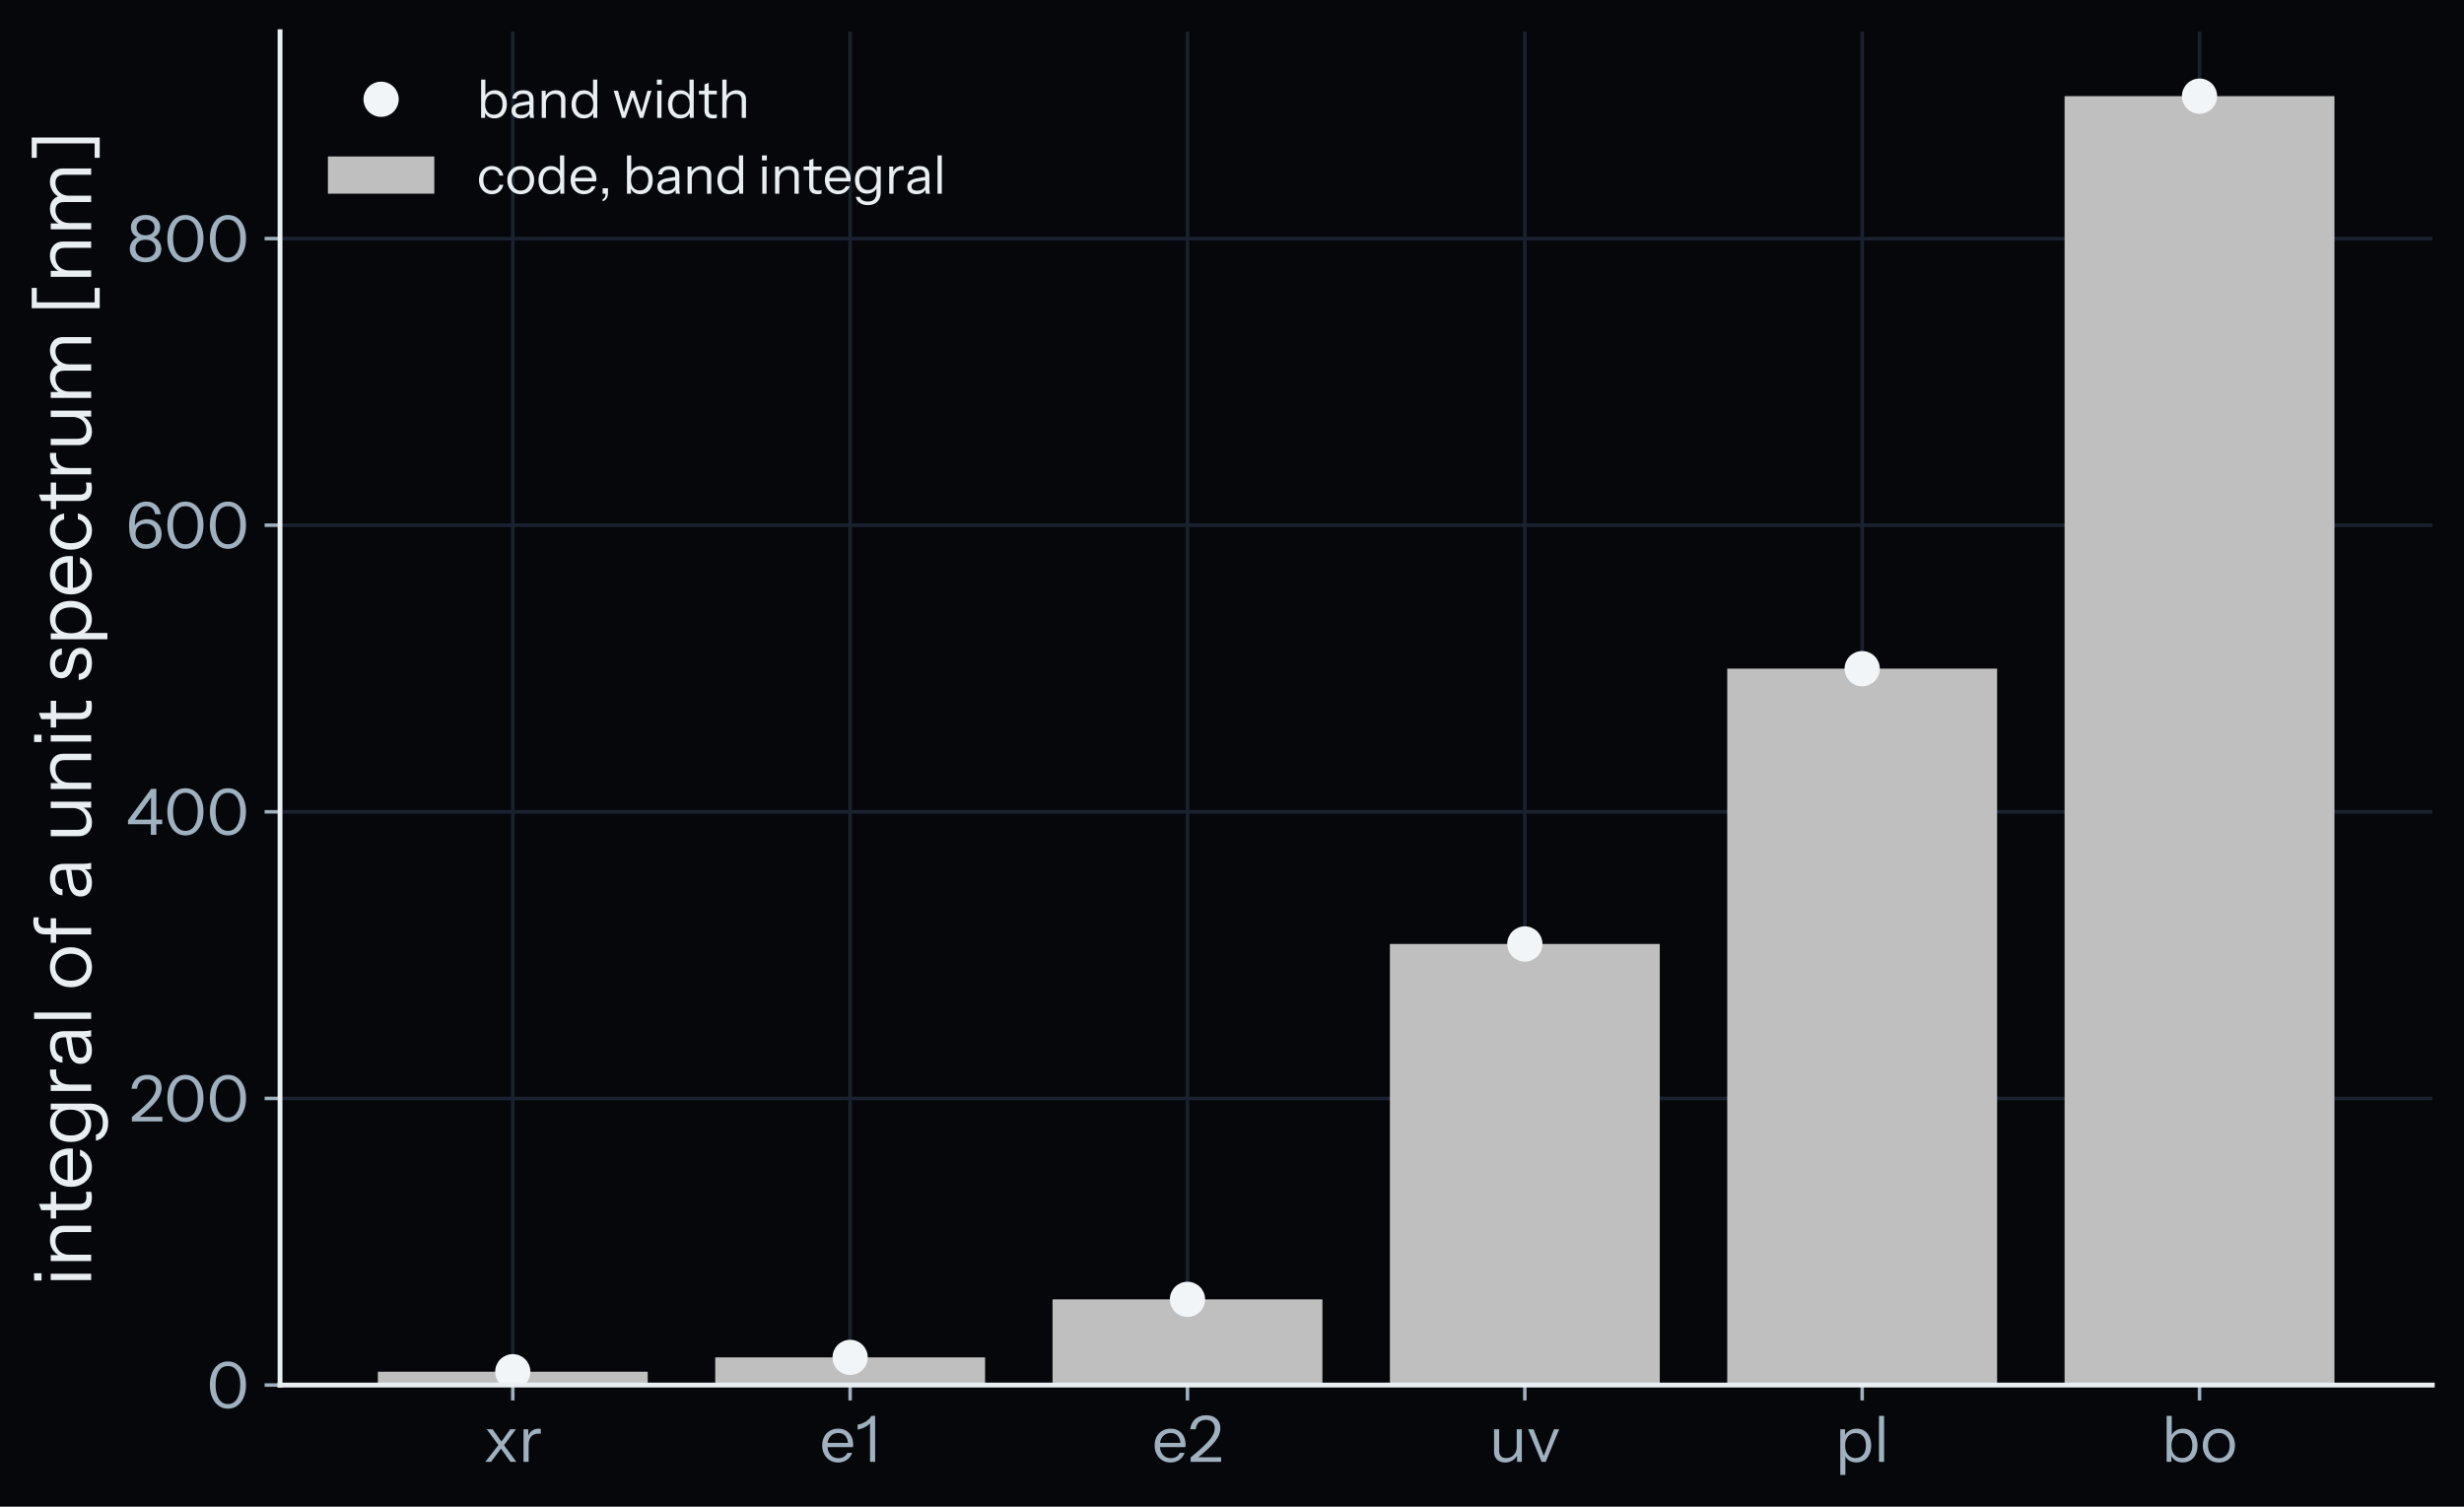
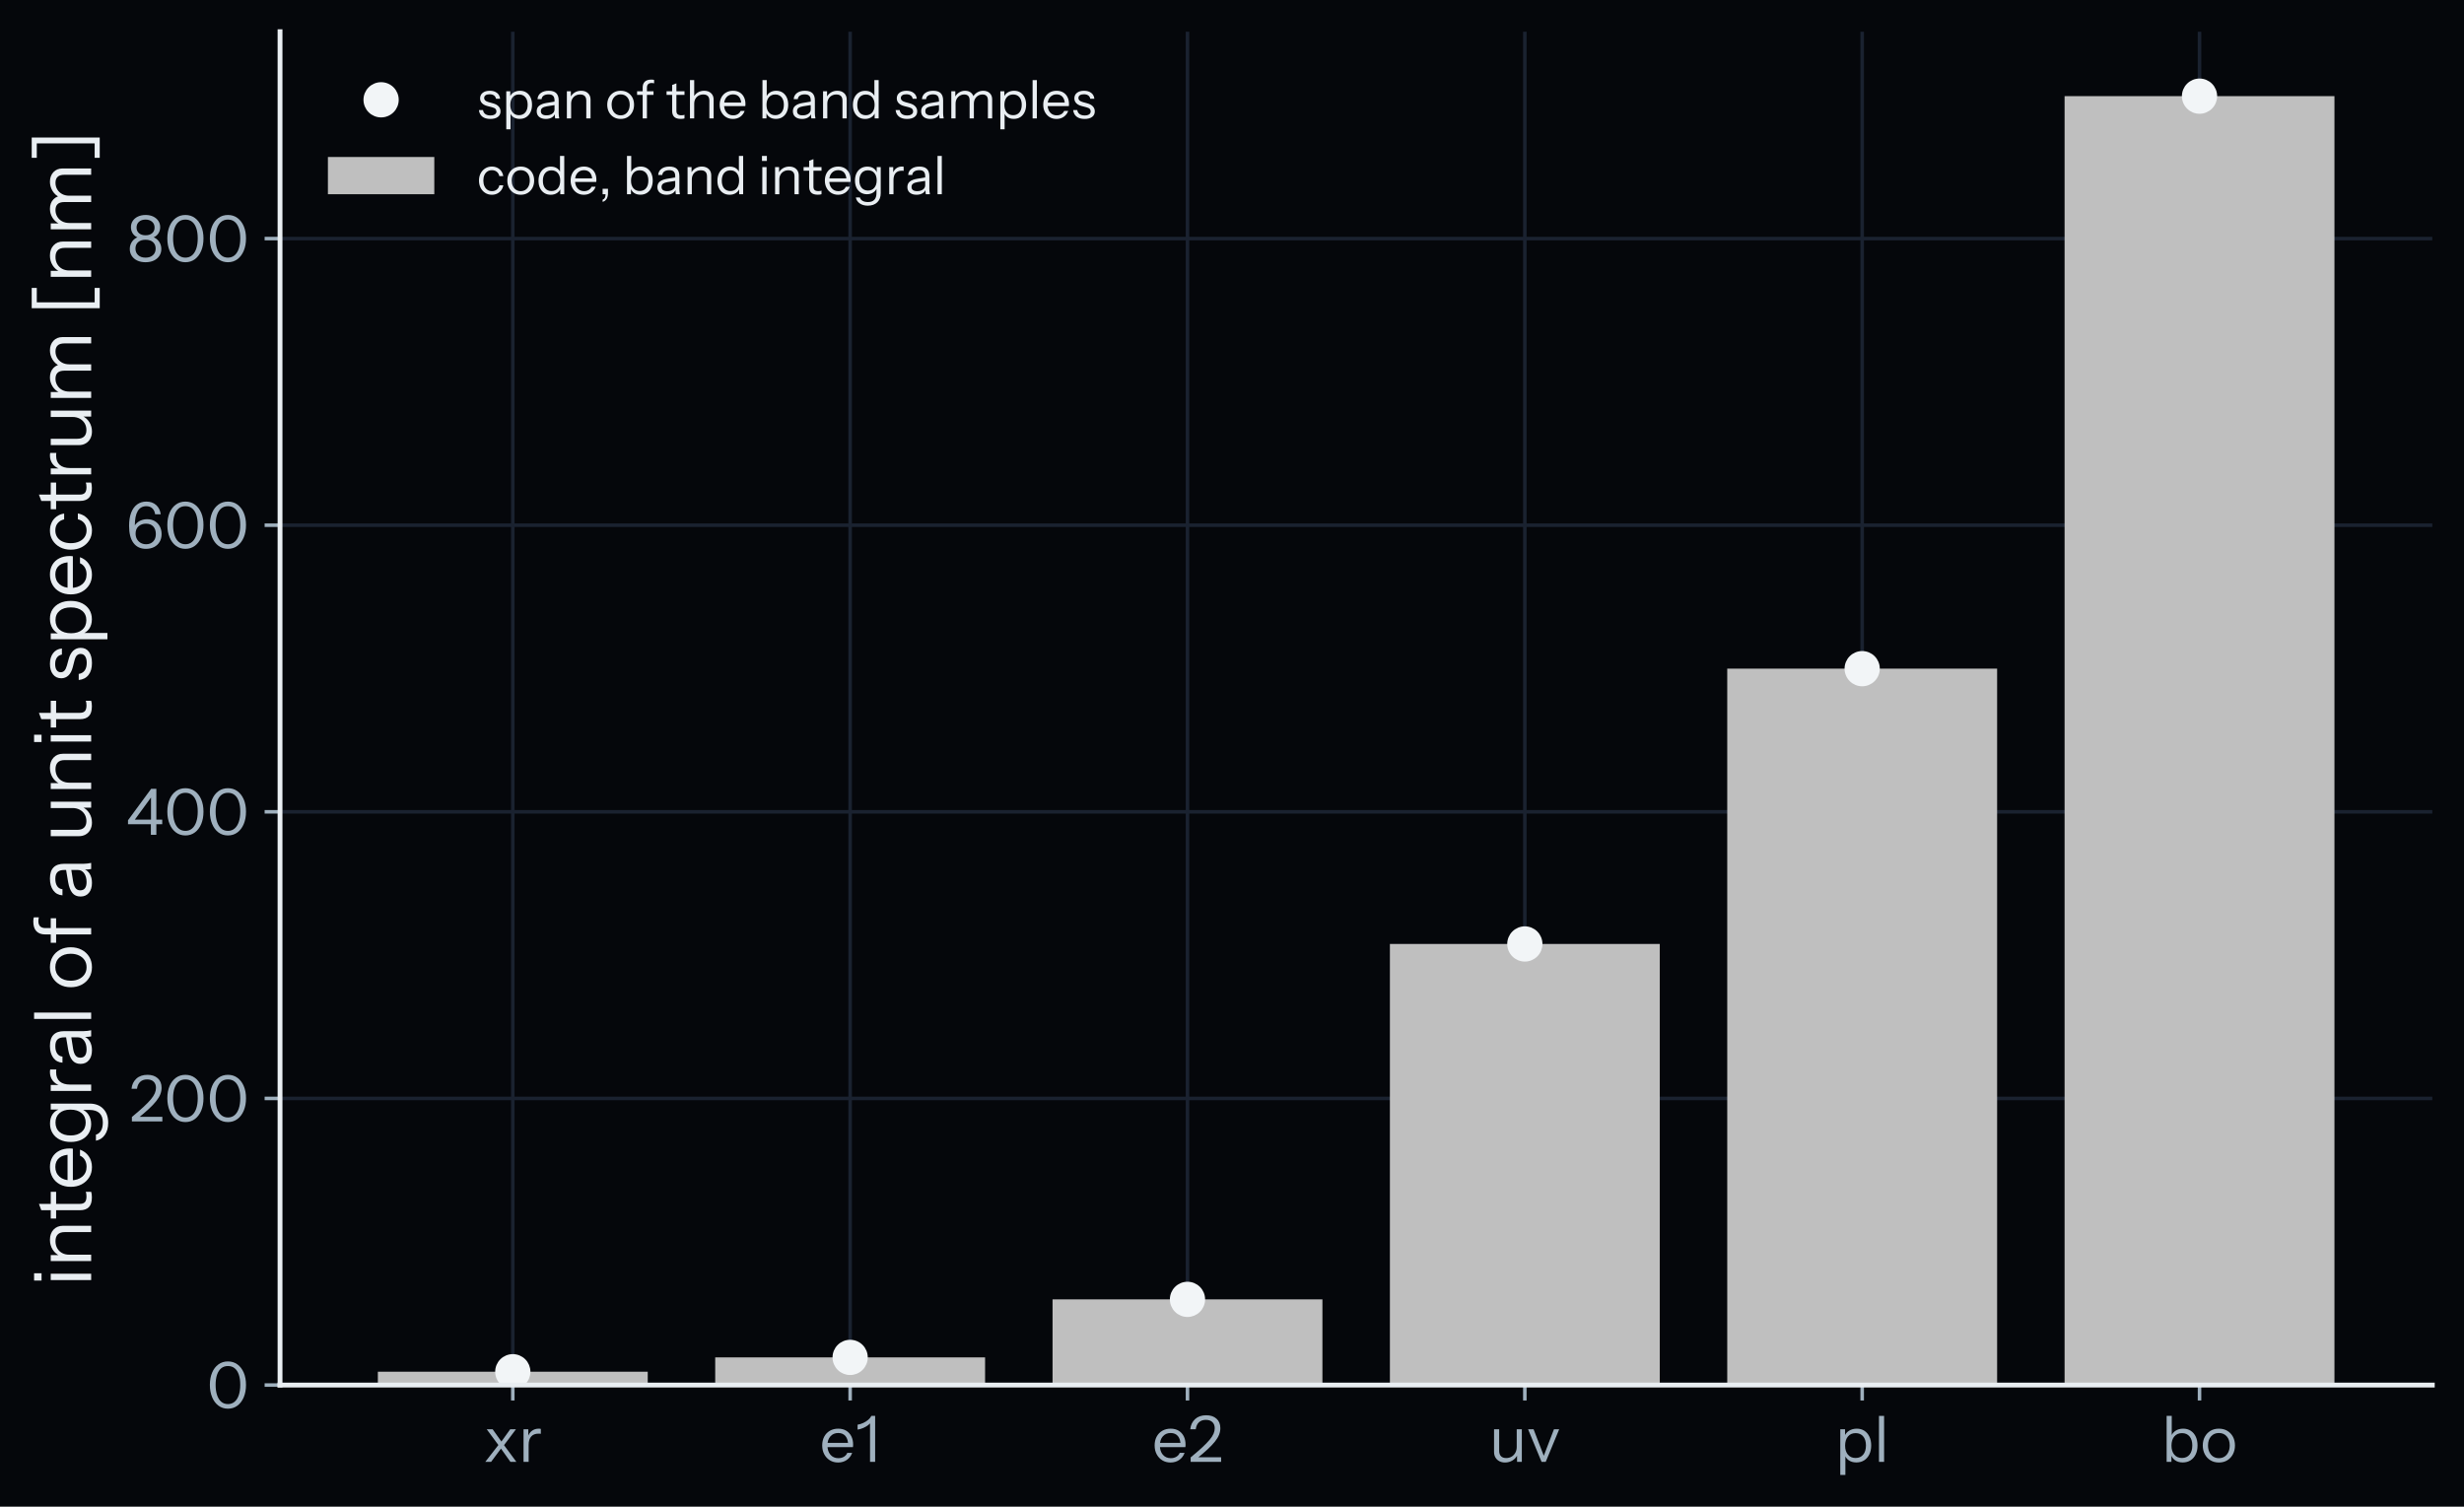
<svg xmlns="http://www.w3.org/2000/svg" xmlns:xlink="http://www.w3.org/1999/xlink" width="559.462pt" height="342.092pt" viewBox="0 0 559.462 342.092" version="1.1">
  <defs>
    <style type="text/css">*{stroke-linejoin: round; stroke-linecap: butt}</style>
  </defs>
  <g id="figure_1">
    <g id="patch_1">
      <path d="M 0 342.092  L 559.462 342.092  L 559.462 0  L 0 0  z " style="fill: #05070b" />
    </g>
    <g id="axes_1">
      <g id="patch_2">
        <path d="M 63.582 314.48  L 552.262 314.48  L 552.262 7.2  L 63.582 7.2  z " style="fill: #05070b" />
      </g>
      <g id="matplotlib.axis_1">
        <g id="xtick_1">
          <g id="line2d_1">
            <path d="M 116.433 314.48  L 116.433 7.2  " clip-path="url(#p479cab0c86)" style="fill: none; stroke: #1a2230; stroke-width: 0.8; stroke-linecap: square" />
          </g>
          <g id="line2d_2">
            <defs>
              <path id="m2e974000b8" d="M 0 0  L 0 3.5  " style="stroke: #9fb0be; stroke-width: 0.8" />
            </defs>
            <g>
              <use xlink:href="#m2e974000b8" x="116.433" y="314.48" style="fill: #9fb0be; stroke: #9fb0be; stroke-width: 0.8" />
            </g>
          </g>
          <g id="text_1">
            <g style="fill: #9fb0be" transform="translate(109.7201 331.92) scale(0.145 -0.145)">
              <defs>
                <path id="InstrumentSans-Regular-78" d="M 2726 0  L 1645 1517  L 352 3264  L 947 3264  L 1946 1862  L 3322 0  L 2726 0  z M 1677 1837  L 2701 3264  L 3277 3264  L 1946 1491  L 1677 1837  z M 1894 1485  L 787 0  L 205 0  L 1645 1850  L 1894 1485  z " transform="scale(0.015625)" />
                <path id="InstrumentSans-Regular-72" d="M 512 0  L 512 3264  L 992 3264  L 992 2432  L 1024 2432  L 1024 0  L 512 0  z M 1024 1702  L 941 2477  Q 1056 2893 1350 3110  Q 1645 3328 2029 3328  Q 2189 3328 2246 3302  L 2246 2810  Q 2214 2822 2156 2825  Q 2099 2829 2016 2829  Q 1530 2829 1277 2537  Q 1024 2246 1024 1702  z " transform="scale(0.015625)" />
              </defs>
              <use xlink:href="#InstrumentSans-Regular-78" />
              <use xlink:href="#InstrumentSans-Regular-72" transform="translate(55.09999 0)" />
            </g>
          </g>
        </g>
        <g id="xtick_2">
          <g id="line2d_3">
            <path d="M 193.029 314.48  L 193.029 7.2  " clip-path="url(#p479cab0c86)" style="fill: none; stroke: #1a2230; stroke-width: 0.8; stroke-linecap: square" />
          </g>
          <g id="line2d_4">
            <g>
              <use xlink:href="#m2e974000b8" x="193.029" y="314.48" style="fill: #9fb0be; stroke: #9fb0be; stroke-width: 0.8" />
            </g>
          </g>
          <g id="text_2">
            <g style="fill: #9fb0be" transform="translate(186.105 331.92) scale(0.145 -0.145)">
              <defs>
                <path id="InstrumentSans-Regular-65" d="M 1850 -64  Q 1382 -64 1024 157  Q 666 378 461 762  Q 256 1146 256 1645  Q 256 2144 457 2525  Q 659 2906 1024 3117  Q 1389 3328 1862 3328  Q 2317 3328 2653 3129  Q 2989 2931 3171 2572  Q 3354 2214 3354 1728  Q 3354 1664 3350 1606  Q 3347 1549 3334 1478  L 640 1478  L 640 1907  L 3021 1907  L 2854 1670  Q 2854 2259 2595 2576  Q 2336 2893 1862 2893  Q 1376 2893 1078 2557  Q 781 2221 781 1651  Q 781 1069 1078 720  Q 1376 371 1875 371  Q 2189 371 2425 508  Q 2662 646 2771 902  L 3258 902  Q 3098 454 2723 195  Q 2349 -64 1850 -64  z " transform="scale(0.015625)" />
                <path id="InstrumentSans-Regular-31" d="M 1440 0  L 1440 4083  L 1574 4051  Q 1498 3878 1280 3705  Q 1062 3533 777 3405  Q 493 3277 192 3232  L 192 3725  Q 493 3776 768 3904  Q 1043 4032 1257 4214  Q 1472 4397 1574 4608  L 1952 4608  L 1952 0  L 1440 0  z " transform="scale(0.015625)" />
              </defs>
              <use xlink:href="#InstrumentSans-Regular-65" />
              <use xlink:href="#InstrumentSans-Regular-31" transform="translate(56.39999 0)" />
            </g>
          </g>
        </g>
        <g id="xtick_3">
          <g id="line2d_5">
            <path d="M 269.624 314.48  L 269.624 7.2  " clip-path="url(#p479cab0c86)" style="fill: none; stroke: #1a2230; stroke-width: 0.8; stroke-linecap: square" />
          </g>
          <g id="line2d_6">
            <g>
              <use xlink:href="#m2e974000b8" x="269.624" y="314.48" style="fill: #9fb0be; stroke: #9fb0be; stroke-width: 0.8" />
            </g>
          </g>
          <g id="text_3">
            <g style="fill: #9fb0be" transform="translate(261.5837 331.92) scale(0.145 -0.145)">
              <defs>
                <path id="InstrumentSans-Regular-32" d="M 256 0  L 256 448  Q 947 1018 1411 1446  Q 1875 1875 2153 2208  Q 2432 2541 2550 2819  Q 2669 3098 2669 3366  Q 2669 3763 2432 3987  Q 2195 4211 1779 4211  Q 1350 4211 1088 3968  Q 826 3725 768 3270  L 218 3270  Q 282 3898 701 4285  Q 1120 4672 1818 4672  Q 2464 4672 2848 4326  Q 3232 3981 3232 3379  Q 3232 3053 3107 2726  Q 2982 2400 2697 2041  Q 2413 1683 1949 1251  Q 1485 819 800 275  L 678 461  L 3309 461  L 3309 0  L 256 0  z " transform="scale(0.015625)" />
              </defs>
              <use xlink:href="#InstrumentSans-Regular-65" />
              <use xlink:href="#InstrumentSans-Regular-32" transform="translate(56.39999 0)" />
            </g>
          </g>
        </g>
        <g id="xtick_4">
          <g id="line2d_7">
            <path d="M 346.22 314.48  L 346.22 7.2  " clip-path="url(#p479cab0c86)" style="fill: none; stroke: #1a2230; stroke-width: 0.8; stroke-linecap: square" />
          </g>
          <g id="line2d_8">
            <g>
              <use xlink:href="#m2e974000b8" x="346.22" y="314.48" style="fill: #9fb0be; stroke: #9fb0be; stroke-width: 0.8" />
            </g>
          </g>
          <g id="text_4">
            <g style="fill: #9fb0be" transform="translate(338.1578 331.92) scale(0.145 -0.145)">
              <defs>
                <path id="InstrumentSans-Regular-75" d="M 1574 -64  Q 1254 -64 1004 67  Q 755 198 614 438  Q 474 678 474 992  L 474 3264  L 986 3264  L 986 1126  Q 986 755 1168 569  Q 1350 384 1690 384  Q 1997 384 2233 525  Q 2470 666 2608 918  Q 2746 1171 2746 1498  L 2829 723  Q 2669 358 2329 147  Q 1990 -64 1574 -64  z M 2778 0  L 2778 768  L 2746 768  L 2746 3264  L 3258 3264  L 3258 0  L 2778 0  z " transform="scale(0.015625)" />
                <path id="InstrumentSans-Regular-76" d="M 1466 0  L 115 3264  L 666 3264  L 1792 346  L 1587 346  L 2707 3264  L 3232 3264  L 1882 0  L 1466 0  z " transform="scale(0.015625)" />
              </defs>
              <use xlink:href="#InstrumentSans-Regular-75" />
              <use xlink:href="#InstrumentSans-Regular-76" transform="translate(58.89999 0)" />
            </g>
          </g>
        </g>
        <g id="xtick_5">
          <g id="line2d_9">
            <path d="M 422.816 314.48  L 422.816 7.2  " clip-path="url(#p479cab0c86)" style="fill: none; stroke: #1a2230; stroke-width: 0.8; stroke-linecap: square" />
          </g>
          <g id="line2d_10">
            <g>
              <use xlink:href="#m2e974000b8" x="422.816" y="314.48" style="fill: #9fb0be; stroke: #9fb0be; stroke-width: 0.8" />
            </g>
          </g>
          <g id="text_5">
            <g style="fill: #9fb0be" transform="translate(416.6826 331.92) scale(0.145 -0.145)">
              <defs>
                <path id="InstrumentSans-Regular-70" d="M 2125 -58  Q 1664 -58 1350 166  Q 1037 390 922 800  L 1024 813  L 1024 -1312  L 512 -1312  L 512 3264  L 992 3264  L 992 2502  L 922 2522  Q 1043 2899 1382 3113  Q 1722 3328 2170 3328  Q 2605 3328 2928 3117  Q 3251 2906 3430 2528  Q 3610 2150 3610 1645  Q 3610 1133 3424 749  Q 3238 365 2905 153  Q 2573 -58 2125 -58  z M 2048 390  Q 2534 390 2809 726  Q 3085 1062 3085 1645  Q 3085 2221 2809 2550  Q 2534 2880 2048 2880  Q 1562 2880 1280 2544  Q 998 2208 998 1626  Q 998 1056 1280 723  Q 1562 390 2048 390  z " transform="scale(0.015625)" />
                <path id="InstrumentSans-Regular-6c" d="M 512 0  L 512 4608  L 1024 4608  L 1024 0  L 512 0  z " transform="scale(0.015625)" />
              </defs>
              <use xlink:href="#InstrumentSans-Regular-70" />
              <use xlink:href="#InstrumentSans-Regular-6c" transform="translate(60.59999 0)" />
            </g>
          </g>
        </g>
        <g id="xtick_6">
          <g id="line2d_11">
            <path d="M 499.411 314.48  L 499.411 7.2  " clip-path="url(#p479cab0c86)" style="fill: none; stroke: #1a2230; stroke-width: 0.8; stroke-linecap: square" />
          </g>
          <g id="line2d_12">
            <g>
              <use xlink:href="#m2e974000b8" x="499.411" y="314.48" style="fill: #9fb0be; stroke: #9fb0be; stroke-width: 0.8" />
            </g>
          </g>
          <g id="text_6">
            <g style="fill: #9fb0be" transform="translate(490.7837 331.92) scale(0.145 -0.145)">
              <defs>
                <path id="InstrumentSans-Regular-62" d="M 2125 -58  Q 1664 -58 1350 166  Q 1037 390 922 800  L 992 813  L 992 0  L 512 0  L 512 4608  L 1024 4608  L 1024 2502  L 954 2522  Q 1075 2899 1398 3113  Q 1722 3328 2170 3328  Q 2605 3328 2928 3117  Q 3251 2906 3430 2528  Q 3610 2150 3610 1645  Q 3610 1133 3424 749  Q 3238 365 2905 153  Q 2573 -58 2125 -58  z M 2048 390  Q 2534 390 2809 726  Q 3085 1062 3085 1645  Q 3085 2221 2809 2550  Q 2534 2880 2048 2880  Q 1562 2880 1280 2544  Q 998 2208 998 1626  Q 998 1056 1280 723  Q 1562 390 2048 390  z " transform="scale(0.015625)" />
                <path id="InstrumentSans-Regular-6f" d="M 1869 -64  Q 1389 -64 1024 160  Q 659 384 457 771  Q 256 1158 256 1645  Q 256 2138 461 2515  Q 666 2893 1027 3110  Q 1389 3328 1869 3328  Q 2355 3328 2716 3110  Q 3078 2893 3280 2515  Q 3482 2138 3482 1645  Q 3482 1158 3280 771  Q 3078 384 2716 160  Q 2355 -64 1869 -64  z M 1869 371  Q 2202 371 2445 534  Q 2688 698 2822 986  Q 2957 1274 2957 1651  Q 2957 2214 2659 2553  Q 2362 2893 1869 2893  Q 1382 2893 1081 2553  Q 781 2214 781 1651  Q 781 1274 915 986  Q 1050 698 1296 534  Q 1542 371 1869 371  z " transform="scale(0.015625)" />
              </defs>
              <use xlink:href="#InstrumentSans-Regular-62" />
              <use xlink:href="#InstrumentSans-Regular-6f" transform="translate(60.59999 0)" />
            </g>
          </g>
        </g>
      </g>
      <g id="matplotlib.axis_2">
        <g id="ytick_1">
          <g id="line2d_13">
            <path d="M 63.582 314.48  L 552.262 314.48  " clip-path="url(#p479cab0c86)" style="fill: none; stroke: #1a2230; stroke-width: 0.8; stroke-linecap: square" />
          </g>
          <g id="line2d_14">
            <defs>
              <path id="m2f46859ac6" d="M 0 0  L -3.5 0  " style="stroke: #9fb0be; stroke-width: 0.8" />
            </defs>
            <g>
              <use xlink:href="#m2f46859ac6" x="63.582" y="314.48" style="fill: #9fb0be; stroke: #9fb0be; stroke-width: 0.8" />
            </g>
          </g>
          <g id="text_7">
            <g style="fill: #9fb0be" transform="translate(46.92609 319.7) scale(0.145 -0.145)">
              <defs>
                <path id="InstrumentSans-Regular-30" d="M 2131 -64  Q 1587 -64 1180 240  Q 774 544 547 1085  Q 320 1626 320 2323  Q 320 3021 544 3549  Q 768 4077 1177 4374  Q 1587 4672 2131 4672  Q 2675 4672 3081 4374  Q 3488 4077 3715 3549  Q 3942 3021 3942 2323  Q 3942 1619 3715 1081  Q 3488 544 3081 240  Q 2675 -64 2131 -64  z M 2131 397  Q 2522 397 2797 630  Q 3072 864 3219 1296  Q 3366 1728 3366 2330  Q 3366 2925 3222 3347  Q 3078 3770 2803 3990  Q 2528 4211 2131 4211  Q 1734 4211 1459 3987  Q 1184 3763 1040 3344  Q 896 2925 896 2330  Q 896 1728 1043 1293  Q 1190 858 1465 627  Q 1741 397 2131 397  z " transform="scale(0.015625)" />
              </defs>
              <use xlink:href="#InstrumentSans-Regular-30" />
            </g>
          </g>
        </g>
        <g id="ytick_2">
          <g id="line2d_15">
            <path d="M 63.582 249.404  L 552.262 249.404  " clip-path="url(#p479cab0c86)" style="fill: none; stroke: #1a2230; stroke-width: 0.8; stroke-linecap: square" />
          </g>
          <g id="line2d_16">
            <g>
              <use xlink:href="#m2f46859ac6" x="63.582" y="249.404" style="fill: #9fb0be; stroke: #9fb0be; stroke-width: 0.8" />
            </g>
          </g>
          <g id="text_8">
            <g style="fill: #9fb0be" transform="translate(29.3675 254.6238) scale(0.145 -0.145)">
              <use xlink:href="#InstrumentSans-Regular-32" />
              <use xlink:href="#InstrumentSans-Regular-30" transform="translate(54.49999 0)" />
              <use xlink:href="#InstrumentSans-Regular-30" transform="translate(121.1 0)" />
            </g>
          </g>
        </g>
        <g id="ytick_3">
          <g id="line2d_17">
            <path d="M 63.582 184.328  L 552.262 184.328  " clip-path="url(#p479cab0c86)" style="fill: none; stroke: #1a2230; stroke-width: 0.8; stroke-linecap: square" />
          </g>
          <g id="line2d_18">
            <g>
              <use xlink:href="#m2f46859ac6" x="63.582" y="184.328" style="fill: #9fb0be; stroke: #9fb0be; stroke-width: 0.8" />
            </g>
          </g>
          <g id="text_9">
            <g style="fill: #9fb0be" transform="translate(28.57 189.5476) scale(0.145 -0.145)">
              <defs>
                <path id="InstrumentSans-Regular-34" d="M 2509 0  L 2509 1216  L 2522 1344  L 2522 3974  L 2694 3974  L 749 1312  L 576 1523  L 3648 1523  L 3648 1062  L 218 1062  L 218 1459  L 2534 4608  L 3059 4608  L 3059 0  L 2509 0  z " transform="scale(0.015625)" />
              </defs>
              <use xlink:href="#InstrumentSans-Regular-34" />
              <use xlink:href="#InstrumentSans-Regular-30" transform="translate(59.99999 0)" />
              <use xlink:href="#InstrumentSans-Regular-30" transform="translate(126.6 0)" />
            </g>
          </g>
        </g>
        <g id="ytick_4">
          <g id="line2d_19">
            <path d="M 63.582 119.251  L 552.262 119.251  " clip-path="url(#p479cab0c86)" style="fill: none; stroke: #1a2230; stroke-width: 0.8; stroke-linecap: square" />
          </g>
          <g id="line2d_20">
            <g>
              <use xlink:href="#m2f46859ac6" x="63.582" y="119.251" style="fill: #9fb0be; stroke: #9fb0be; stroke-width: 0.8" />
            </g>
          </g>
          <g id="text_10">
            <g style="fill: #9fb0be" transform="translate(28.58359 124.4714) scale(0.145 -0.145)">
              <defs>
                <path id="InstrumentSans-Regular-36" d="M 2010 -64  Q 1197 -64 758 528  Q 320 1120 320 2240  Q 320 3014 528 3558  Q 736 4102 1126 4387  Q 1517 4672 2054 4672  Q 2643 4672 3027 4333  Q 3411 3994 3494 3398  L 2931 3398  Q 2874 3795 2640 4003  Q 2406 4211 2048 4211  Q 1478 4211 1187 3724  Q 896 3238 896 2266  L 896 1850  L 749 1907  Q 806 2208 1004 2432  Q 1203 2656 1497 2781  Q 1792 2906 2131 2906  Q 2566 2906 2889 2717  Q 3213 2528 3395 2192  Q 3578 1856 3578 1408  Q 3578 966 3379 633  Q 3181 301 2829 118  Q 2477 -64 2010 -64  z M 2029 397  Q 2464 397 2733 672  Q 3002 947 3002 1414  Q 3002 1901 2742 2179  Q 2483 2458 2016 2458  Q 1568 2458 1270 2195  Q 973 1933 973 1472  Q 973 1152 1110 909  Q 1248 666 1488 531  Q 1728 397 2029 397  z " transform="scale(0.015625)" />
              </defs>
              <use xlink:href="#InstrumentSans-Regular-36" />
              <use xlink:href="#InstrumentSans-Regular-30" transform="translate(59.89999 0)" />
              <use xlink:href="#InstrumentSans-Regular-30" transform="translate(126.5 0)" />
            </g>
          </g>
        </g>
        <g id="ytick_5">
          <g id="line2d_21">
            <path d="M 63.582 54.175  L 552.262 54.175  " clip-path="url(#p479cab0c86)" style="fill: none; stroke: #1a2230; stroke-width: 0.8; stroke-linecap: square" />
          </g>
          <g id="line2d_22">
            <g>
              <use xlink:href="#m2f46859ac6" x="63.582" y="54.175" style="fill: #9fb0be; stroke: #9fb0be; stroke-width: 0.8" />
            </g>
          </g>
          <g id="text_11">
            <g style="fill: #9fb0be" transform="translate(28.83055 59.39525) scale(0.145 -0.145)">
              <defs>
                <path id="InstrumentSans-Regular-38" d="M 1862 -64  Q 1376 -64 1021 109  Q 666 282 474 582  Q 282 883 282 1254  Q 282 1600 435 1881  Q 589 2163 848 2329  Q 1107 2496 1421 2496  L 1434 2362  Q 1139 2362 902 2506  Q 666 2650 531 2899  Q 397 3149 397 3450  Q 397 3808 582 4083  Q 768 4358 1101 4515  Q 1434 4672 1869 4672  Q 2304 4672 2630 4515  Q 2957 4358 3142 4083  Q 3328 3808 3328 3456  Q 3328 3149 3193 2902  Q 3059 2656 2822 2509  Q 2586 2362 2285 2362  L 2304 2496  Q 2624 2496 2880 2329  Q 3136 2163 3289 1881  Q 3443 1600 3443 1254  Q 3443 883 3251 582  Q 3059 282 2704 109  Q 2349 -64 1862 -64  z M 1862 397  Q 2330 397 2602 646  Q 2874 896 2874 1306  Q 2874 1715 2605 1952  Q 2336 2189 1862 2189  Q 1389 2189 1120 1952  Q 851 1715 851 1306  Q 851 896 1123 646  Q 1395 397 1862 397  z M 1862 2637  Q 2285 2637 2525 2848  Q 2765 3059 2765 3411  Q 2765 3776 2515 3993  Q 2266 4211 1862 4211  Q 1453 4211 1206 3993  Q 960 3776 960 3411  Q 960 3059 1203 2848  Q 1446 2637 1862 2637  z " transform="scale(0.015625)" />
              </defs>
              <use xlink:href="#InstrumentSans-Regular-38" />
              <use xlink:href="#InstrumentSans-Regular-30" transform="translate(58.2 0)" />
              <use xlink:href="#InstrumentSans-Regular-30" transform="translate(124.8 0)" />
            </g>
          </g>
        </g>
        <g id="text_12">
          <g style="fill: #e9eef2" transform="translate(20.7 292.0811) rotate(-90) scale(0.18 -0.18)">
            <defs>
              <path id="InstrumentSans-Regular-69" d="M 512 0  L 512 3264  L 1024 3264  L 1024 0  L 512 0  z M 472 4006  L 472 4608  L 1061 4608  L 1061 4006  L 472 4006  z " transform="scale(0.015625)" />
              <path id="InstrumentSans-Regular-6e" d="M 512 0  L 512 3264  L 992 3264  L 992 2496  L 1024 2496  L 1024 0  L 512 0  z M 2848 0  L 2848 2138  Q 2848 2509 2662 2694  Q 2477 2880 2112 2880  Q 1792 2880 1545 2739  Q 1299 2598 1161 2348  Q 1024 2099 1024 1766  L 941 2541  Q 1107 2906 1449 3117  Q 1792 3328 2227 3328  Q 2739 3328 3049 3037  Q 3360 2746 3360 2272  L 3360 0  L 2848 0  z " transform="scale(0.015625)" />
              <path id="InstrumentSans-Regular-74" d="M 1818 -58  Q 1274 -58 1027 188  Q 781 435 781 902  L 781 4026  L 1293 4218  L 1293 909  Q 1293 634 1433 506  Q 1574 378 1894 378  Q 2022 378 2115 394  Q 2208 410 2266 435  L 2266 0  Q 2202 -26 2083 -42  Q 1965 -58 1818 -58  z M 109 2829  L 109 3264  L 2266 3264  L 2266 2829  L 109 2829  z " transform="scale(0.015625)" />
              <path id="InstrumentSans-Regular-67" d="M 1811 -1376  Q 1229 -1376 841 -1104  Q 454 -832 371 -384  L 858 -384  Q 928 -640 1174 -790  Q 1421 -941 1843 -941  Q 2342 -941 2598 -669  Q 2854 -397 2854 128  L 2854 826  L 2918 813  Q 2810 442 2483 221  Q 2157 0 1709 0  Q 1280 0 953 208  Q 627 416 448 787  Q 269 1158 269 1651  Q 269 2150 454 2528  Q 640 2906 976 3114  Q 1312 3322 1760 3322  Q 2221 3322 2531 3098  Q 2842 2874 2944 2458  L 2886 2451  L 2886 3264  L 3366 3264  L 3366 128  Q 3366 -570 2950 -973  Q 2534 -1376 1811 -1376  z M 1837 442  Q 2317 442 2598 774  Q 2880 1107 2880 1677  Q 2880 2234 2598 2557  Q 2317 2880 1837 2880  Q 1350 2880 1072 2553  Q 794 2227 794 1658  Q 794 1101 1075 771  Q 1357 442 1837 442  z " transform="scale(0.015625)" />
              <path id="InstrumentSans-Regular-61" d="M 2515 0  Q 2490 109 2480 249  Q 2470 390 2470 608  L 2438 608  L 2438 2170  Q 2438 2541 2268 2717  Q 2099 2893 1722 2893  Q 1350 2893 1129 2742  Q 909 2592 883 2317  L 390 2317  Q 422 2790 787 3059  Q 1152 3328 1741 3328  Q 2349 3328 2643 3040  Q 2938 2752 2938 2176  L 2938 608  Q 2938 467 2957 316  Q 2976 166 3008 0  L 2515 0  z M 1395 -64  Q 890 -64 592 182  Q 294 429 294 858  Q 294 1286 588 1523  Q 883 1760 1446 1856  L 2586 2048  L 2586 1626  L 1523 1459  Q 1165 1402 979 1267  Q 794 1133 794 877  Q 794 627 963 499  Q 1133 371 1466 371  Q 1894 371 2166 566  Q 2438 762 2438 1075  L 2522 621  Q 2419 294 2121 115  Q 1824 -64 1395 -64  z " transform="scale(0.015625)" />
              <path id="InstrumentSans-Regular-20" transform="scale(0.015625)" />
              <path id="InstrumentSans-Regular-66" d="M 781 0  L 781 3725  Q 781 4173 1040 4422  Q 1299 4672 1830 4672  Q 1958 4672 2032 4659  Q 2106 4646 2157 4627  L 2157 4224  Q 2112 4237 2032 4249  Q 1952 4262 1862 4262  Q 1568 4262 1430 4115  Q 1293 3968 1293 3699  L 1293 0  L 781 0  z M 109 2829  L 109 3264  L 2086 3264  L 2086 2829  L 109 2829  z " transform="scale(0.015625)" />
              <path id="InstrumentSans-Regular-73" d="M 1619 -64  Q 1018 -64 659 214  Q 301 493 250 1005  L 742 1005  Q 787 691 1017 524  Q 1248 358 1632 358  Q 1971 358 2163 486  Q 2355 614 2355 851  Q 2355 1018 2246 1142  Q 2138 1267 1811 1350  L 1286 1485  Q 838 1600 614 1840  Q 390 2080 390 2413  Q 390 2835 704 3081  Q 1018 3328 1555 3328  Q 2086 3328 2419 3072  Q 2752 2816 2797 2362  L 2304 2362  Q 2259 2624 2060 2765  Q 1862 2906 1536 2906  Q 1222 2906 1049 2787  Q 877 2669 877 2451  Q 877 2285 1001 2163  Q 1126 2042 1421 1958  L 1933 1818  Q 2387 1696 2617 1446  Q 2848 1197 2848 845  Q 2848 416 2521 176  Q 2195 -64 1619 -64  z " transform="scale(0.015625)" />
              <path id="InstrumentSans-Regular-63" d="M 1805 -64  Q 1357 -64 1008 157  Q 659 378 457 765  Q 256 1152 256 1645  Q 256 2138 457 2515  Q 659 2893 1008 3110  Q 1357 3328 1798 3328  Q 2163 3328 2454 3187  Q 2746 3046 2934 2787  Q 3123 2528 3174 2182  L 2701 2182  Q 2637 2496 2406 2694  Q 2176 2893 1811 2893  Q 1498 2893 1267 2739  Q 1037 2586 909 2304  Q 781 2022 781 1645  Q 781 1267 909 979  Q 1037 691 1270 531  Q 1504 371 1818 371  Q 2170 371 2406 566  Q 2643 762 2707 1075  L 3181 1075  Q 3123 736 2928 477  Q 2733 218 2445 77  Q 2157 -64 1805 -64  z " transform="scale(0.015625)" />
              <path id="InstrumentSans-Regular-6d" d="M 512 0  L 512 3264  L 992 3264  L 992 2496  L 1024 2496  L 1024 0  L 512 0  z M 2714 0  L 2714 2163  Q 2714 2534 2547 2707  Q 2381 2880 2067 2880  Q 1773 2880 1536 2739  Q 1299 2598 1161 2348  Q 1024 2099 1024 1766  L 941 2541  Q 1107 2906 1440 3117  Q 1773 3328 2163 3328  Q 2637 3328 2931 3049  Q 3226 2771 3226 2298  L 3226 0  L 2714 0  z M 4915 0  L 4915 2163  Q 4915 2534 4748 2707  Q 4582 2880 4269 2880  Q 3974 2880 3737 2739  Q 3501 2598 3363 2348  Q 3226 2099 3226 1766  L 3098 2541  Q 3264 2906 3609 3117  Q 3955 3328 4352 3328  Q 4826 3328 5126 3049  Q 5427 2771 5427 2298  L 5427 0  L 4915 0  z " transform="scale(0.015625)" />
              <path id="InstrumentSans-Regular-5b" d="M 576 -691  L 576 4800  L 2214 4800  L 2214 4390  L 1050 4390  L 1050 -282  L 2214 -282  L 2214 -691  L 576 -691  z " transform="scale(0.015625)" />
              <path id="InstrumentSans-Regular-5d" d="M 2022 4800  L 2022 -691  L 384 -691  L 384 -282  L 1549 -282  L 1549 4390  L 384 4390  L 384 4800  L 2022 4800  z " transform="scale(0.015625)" />
            </defs>
            <use xlink:href="#InstrumentSans-Regular-69" />
            <use xlink:href="#InstrumentSans-Regular-6e" transform="translate(23.99998 0)" />
            <use xlink:href="#InstrumentSans-Regular-74" transform="translate(83.89998 0)" />
            <use xlink:href="#InstrumentSans-Regular-65" transform="translate(121.6 0)" />
            <use xlink:href="#InstrumentSans-Regular-67" transform="translate(178 0)" />
            <use xlink:href="#InstrumentSans-Regular-72" transform="translate(238.6 0)" />
            <use xlink:href="#InstrumentSans-Regular-61" transform="translate(276.0999 0)" />
            <use xlink:href="#InstrumentSans-Regular-6c" transform="translate(329.3999 0)" />
            <use xlink:href="#InstrumentSans-Regular-20" transform="translate(353.3999 0)" />
            <use xlink:href="#InstrumentSans-Regular-6f" transform="translate(373.3999 0)" />
            <use xlink:href="#InstrumentSans-Regular-66" transform="translate(431.7999 0)" />
            <use xlink:href="#InstrumentSans-Regular-20" transform="translate(467.1999 0)" />
            <use xlink:href="#InstrumentSans-Regular-61" transform="translate(487.1999 0)" />
            <use xlink:href="#InstrumentSans-Regular-20" transform="translate(540.4999 0)" />
            <use xlink:href="#InstrumentSans-Regular-75" transform="translate(560.4998 0)" />
            <use xlink:href="#InstrumentSans-Regular-6e" transform="translate(619.3998 0)" />
            <use xlink:href="#InstrumentSans-Regular-69" transform="translate(679.2998 0)" />
            <use xlink:href="#InstrumentSans-Regular-74" transform="translate(703.2998 0)" />
            <use xlink:href="#InstrumentSans-Regular-20" transform="translate(740.9998 0)" />
            <use xlink:href="#InstrumentSans-Regular-73" transform="translate(760.9998 0)" />
            <use xlink:href="#InstrumentSans-Regular-70" transform="translate(808.2998 0)" />
            <use xlink:href="#InstrumentSans-Regular-65" transform="translate(868.8998 0)" />
            <use xlink:href="#InstrumentSans-Regular-63" transform="translate(925.2998 0)" />
            <use xlink:href="#InstrumentSans-Regular-74" transform="translate(978.5998 0)" />
            <use xlink:href="#InstrumentSans-Regular-72" transform="translate(1016.3 0)" />
            <use xlink:href="#InstrumentSans-Regular-75" transform="translate(1053.8 0)" />
            <use xlink:href="#InstrumentSans-Regular-6d" transform="translate(1112.7 0)" />
            <use xlink:href="#InstrumentSans-Regular-20" transform="translate(1204.9 0)" />
            <use xlink:href="#InstrumentSans-Regular-5b" transform="translate(1224.9 0)" />
            <use xlink:href="#InstrumentSans-Regular-6e" transform="translate(1265.5 0)" />
            <use xlink:href="#InstrumentSans-Regular-6d" transform="translate(1325.4 0)" />
            <use xlink:href="#InstrumentSans-Regular-5d" transform="translate(1417.6 0)" />
          </g>
        </g>
      </g>
      <g id="patch_3">
        <path d="M 85.795 314.48  L 147.071 314.48  L 147.071 311.454  L 85.795 311.454  z " clip-path="url(#p479cab0c86)" style="fill: #bfbfbf" />
      </g>
      <g id="patch_4">
        <path d="M 162.391 314.48  L 223.667 314.48  L 223.667 308.2  L 162.391 308.2  z " clip-path="url(#p479cab0c86)" style="fill: #bfbfbf" />
      </g>
      <g id="patch_5">
        <path d="M 238.986 314.48  L 300.263 314.48  L 300.263 295.022  L 238.986 295.022  z " clip-path="url(#p479cab0c86)" style="fill: #bfbfbf" />
      </g>
      <g id="patch_6">
        <path d="M 315.582 314.48  L 376.858 314.48  L 376.858 214.328  L 315.582 214.328  z " clip-path="url(#p479cab0c86)" style="fill: #bfbfbf" />
      </g>
      <g id="patch_7">
        <path d="M 392.177 314.48  L 453.454 314.48  L 453.454 151.822  L 392.177 151.822  z " clip-path="url(#p479cab0c86)" style="fill: #bfbfbf" />
      </g>
      <g id="patch_8">
        <path d="M 468.773 314.48  L 530.049 314.48  L 530.049 21.832  L 468.773 21.832  z " clip-path="url(#p479cab0c86)" style="fill: #bfbfbf" />
      </g>
      <g id="line2d_23">
        <defs>
          <path id="m25a5a5b916" d="M 0 3.5  C 0.928 3.5 1.819 3.131 2.475 2.475  C 3.131 1.819 3.5 0.928 3.5 0  C 3.5 -0.928 3.131 -1.819 2.475 -2.475  C 1.819 -3.131 0.928 -3.5 0 -3.5  C -0.928 -3.5 -1.819 -3.131 -2.475 -2.475  C -3.131 -1.819 -3.5 -0.928 -3.5 0  C -3.5 0.928 -3.131 1.819 -2.475 2.475  C -1.819 3.131 -0.928 3.5 0 3.5  z " style="stroke: #f2f5f7" />
        </defs>
        <g clip-path="url(#p479cab0c86)">
          <use xlink:href="#m25a5a5b916" x="116.433" y="311.454" style="fill: #f2f5f7; stroke: #f2f5f7" />
          <use xlink:href="#m25a5a5b916" x="193.029" y="308.2" style="fill: #f2f5f7; stroke: #f2f5f7" />
          <use xlink:href="#m25a5a5b916" x="269.624" y="295.022" style="fill: #f2f5f7; stroke: #f2f5f7" />
          <use xlink:href="#m25a5a5b916" x="346.22" y="214.328" style="fill: #f2f5f7; stroke: #f2f5f7" />
          <use xlink:href="#m25a5a5b916" x="422.816" y="151.822" style="fill: #f2f5f7; stroke: #f2f5f7" />
          <use xlink:href="#m25a5a5b916" x="499.411" y="21.832" style="fill: #f2f5f7; stroke: #f2f5f7" />
        </g>
      </g>
      <g id="patch_9">
        <path d="M 63.582 314.48  L 63.582 7.2  " style="fill: none; stroke: #e9eef2; stroke-width: 1.1; stroke-linejoin: miter; stroke-linecap: square" />
      </g>
      <g id="patch_10">
        <path d="M 63.582 314.48  L 552.262 314.48  " style="fill: none; stroke: #e9eef2; stroke-width: 1.1; stroke-linejoin: miter; stroke-linecap: square" />
      </g>
      <g id="legend_1">
        <g id="line2d_24">
          <g>
-             <use xlink:href="#m25a5a5b916" x="86.531" y="22.54" style="fill: #f2f5f7; stroke: #f2f5f7" />
+             <use xlink:href="#m25a5a5b916" x="86.531" y="22.66" style="fill: #f2f5f7; stroke: #f2f5f7" />
          </g>
        </g>
        <g id="text_13">
-           <g style="fill: #e9eef2" transform="translate(108.2726 26.76717) scale(0.120785 -0.120785)">
-             <defs>
+           <g style="fill: #e9eef2" transform="translate(108.2726 26.88796) scale(0.120785 -0.120785)">
+             <defs>
+               <path id="InstrumentSans-Regular-68" d="M 512 0  L 512 4608  L 1024 4608  L 1024 0  L 512 0  z M 2848 0  L 2848 2138  Q 2848 2509 2662 2694  Q 2477 2880 2112 2880  Q 1792 2880 1545 2739  Q 1299 2598 1161 2348  Q 1024 2099 1024 1766  L 941 2541  Q 1107 2906 1449 3117  Q 1792 3328 2227 3328  Q 2739 3328 3049 3037  Q 3360 2746 3360 2272  L 3360 0  L 2848 0  z " transform="scale(0.015625)" />
              <path id="InstrumentSans-Regular-64" d="M 2886 0  L 2886 762  L 2950 742  Q 2829 371 2505 153  Q 2182 -64 1734 -64  Q 1293 -64 963 147  Q 634 358 451 736  Q 269 1114 269 1619  Q 269 2131 454 2515  Q 640 2899 973 3110  Q 1306 3322 1754 3322  Q 2214 3322 2528 3098  Q 2842 2874 2957 2464  L 2854 2451  L 2854 4608  L 3366 4608  L 3366 0  L 2886 0  z M 1830 384  Q 2323 384 2601 720  Q 2880 1056 2880 1638  Q 2880 2208 2598 2541  Q 2317 2874 1830 2874  Q 1344 2874 1069 2541  Q 794 2208 794 1619  Q 794 1043 1069 713  Q 1344 384 1830 384  z " transform="scale(0.015625)" />
-               <path id="InstrumentSans-Regular-77" d="M 1178 0  L 179 3264  L 698 3264  L 1466 467  L 1338 467  L 2259 3264  L 2675 3264  L 3603 467  L 3475 467  L 4237 3264  L 4730 3264  L 3731 0  L 3315 0  L 2394 2733  L 2528 2733  L 1594 0  L 1178 0  z " transform="scale(0.015625)" />
-               <path id="InstrumentSans-Regular-68" d="M 512 0  L 512 4608  L 1024 4608  L 1024 0  L 512 0  z M 2848 0  L 2848 2138  Q 2848 2509 2662 2694  Q 2477 2880 2112 2880  Q 1792 2880 1545 2739  Q 1299 2598 1161 2348  Q 1024 2099 1024 1766  L 941 2541  Q 1107 2906 1449 3117  Q 1792 3328 2227 3328  Q 2739 3328 3049 3037  Q 3360 2746 3360 2272  L 3360 0  L 2848 0  z " transform="scale(0.015625)" />
-             </defs>
-             <use xlink:href="#InstrumentSans-Regular-62" />
-             <use xlink:href="#InstrumentSans-Regular-61" transform="translate(60.59999 0)" />
-             <use xlink:href="#InstrumentSans-Regular-6e" transform="translate(113.9 0)" />
-             <use xlink:href="#InstrumentSans-Regular-64" transform="translate(173.8 0)" />
-             <use xlink:href="#InstrumentSans-Regular-20" transform="translate(234.4 0)" />
-             <use xlink:href="#InstrumentSans-Regular-77" transform="translate(254.3999 0)" />
-             <use xlink:href="#InstrumentSans-Regular-69" transform="translate(331.0999 0)" />
-             <use xlink:href="#InstrumentSans-Regular-64" transform="translate(355.0999 0)" />
-             <use xlink:href="#InstrumentSans-Regular-74" transform="translate(415.6999 0)" />
-             <use xlink:href="#InstrumentSans-Regular-68" transform="translate(453.3999 0)" />
+             </defs>
+             <use xlink:href="#InstrumentSans-Regular-73" />
+             <use xlink:href="#InstrumentSans-Regular-70" transform="translate(47.29999 0)" />
+             <use xlink:href="#InstrumentSans-Regular-61" transform="translate(107.9 0)" />
+             <use xlink:href="#InstrumentSans-Regular-6e" transform="translate(161.2 0)" />
+             <use xlink:href="#InstrumentSans-Regular-20" transform="translate(221.1 0)" />
+             <use xlink:href="#InstrumentSans-Regular-6f" transform="translate(241.0999 0)" />
+             <use xlink:href="#InstrumentSans-Regular-66" transform="translate(299.4999 0)" />
+             <use xlink:href="#InstrumentSans-Regular-20" transform="translate(334.8999 0)" />
+             <use xlink:href="#InstrumentSans-Regular-74" transform="translate(354.8999 0)" />
+             <use xlink:href="#InstrumentSans-Regular-68" transform="translate(392.5999 0)" />
+             <use xlink:href="#InstrumentSans-Regular-65" transform="translate(452.4999 0)" />
+             <use xlink:href="#InstrumentSans-Regular-20" transform="translate(508.8999 0)" />
+             <use xlink:href="#InstrumentSans-Regular-62" transform="translate(528.8999 0)" />
+             <use xlink:href="#InstrumentSans-Regular-61" transform="translate(589.4999 0)" />
+             <use xlink:href="#InstrumentSans-Regular-6e" transform="translate(642.7999 0)" />
+             <use xlink:href="#InstrumentSans-Regular-64" transform="translate(702.6999 0)" />
+             <use xlink:href="#InstrumentSans-Regular-20" transform="translate(763.2998 0)" />
+             <use xlink:href="#InstrumentSans-Regular-73" transform="translate(783.2998 0)" />
+             <use xlink:href="#InstrumentSans-Regular-61" transform="translate(830.5998 0)" />
+             <use xlink:href="#InstrumentSans-Regular-6d" transform="translate(883.8998 0)" />
+             <use xlink:href="#InstrumentSans-Regular-70" transform="translate(976.0998 0)" />
+             <use xlink:href="#InstrumentSans-Regular-6c" transform="translate(1036.7 0)" />
+             <use xlink:href="#InstrumentSans-Regular-65" transform="translate(1060.7 0)" />
+             <use xlink:href="#InstrumentSans-Regular-73" transform="translate(1117.1 0)" />
          </g>
        </g>
        <g id="patch_11">
-           <path d="M 74.453 43.979  L 98.61 43.979  L 98.61 35.524  L 74.453 35.524  z " style="fill: #bfbfbf" />
+           <path d="M 74.453 44.1  L 98.61 44.1  L 98.61 35.645  L 74.453 35.645  z " style="fill: #bfbfbf" />
        </g>
        <g id="text_14">
-           <g style="fill: #e9eef2" transform="translate(108.2726 43.97903) scale(0.120785 -0.120785)">
+           <g style="fill: #e9eef2" transform="translate(108.2726 44.09982) scale(0.120785 -0.120785)">
            <defs>
              <path id="InstrumentSans-Regular-2c" d="M 493 -922  L 493 -659  Q 678 -589 761 -438  Q 845 -288 845 19  L 1043 0  L 493 0  L 493 653  L 1139 653  L 1139 134  Q 1139 -275 985 -544  Q 832 -813 493 -922  z " transform="scale(0.015625)" />
            </defs>
            <use xlink:href="#InstrumentSans-Regular-63" />
            <use xlink:href="#InstrumentSans-Regular-6f" transform="translate(53.29999 0)" />
            <use xlink:href="#InstrumentSans-Regular-64" transform="translate(111.7 0)" />
            <use xlink:href="#InstrumentSans-Regular-65" transform="translate(172.3 0)" />
            <use xlink:href="#InstrumentSans-Regular-2c" transform="translate(228.7 0)" />
            <use xlink:href="#InstrumentSans-Regular-20" transform="translate(254.2 0)" />
            <use xlink:href="#InstrumentSans-Regular-62" transform="translate(274.1999 0)" />
            <use xlink:href="#InstrumentSans-Regular-61" transform="translate(334.7999 0)" />
            <use xlink:href="#InstrumentSans-Regular-6e" transform="translate(388.0999 0)" />
            <use xlink:href="#InstrumentSans-Regular-64" transform="translate(447.9999 0)" />
            <use xlink:href="#InstrumentSans-Regular-20" transform="translate(508.5999 0)" />
            <use xlink:href="#InstrumentSans-Regular-69" transform="translate(528.5999 0)" />
            <use xlink:href="#InstrumentSans-Regular-6e" transform="translate(552.5999 0)" />
            <use xlink:href="#InstrumentSans-Regular-74" transform="translate(612.4999 0)" />
            <use xlink:href="#InstrumentSans-Regular-65" transform="translate(650.1999 0)" />
            <use xlink:href="#InstrumentSans-Regular-67" transform="translate(706.5999 0)" />
            <use xlink:href="#InstrumentSans-Regular-72" transform="translate(767.1998 0)" />
            <use xlink:href="#InstrumentSans-Regular-61" transform="translate(804.6998 0)" />
            <use xlink:href="#InstrumentSans-Regular-6c" transform="translate(857.9998 0)" />
          </g>
        </g>
      </g>
    </g>
  </g>
  <defs>
    <clipPath id="p479cab0c86">
      <rect x="63.582" y="7.2" width="488.68" height="307.28" />
    </clipPath>
  </defs>
</svg>
